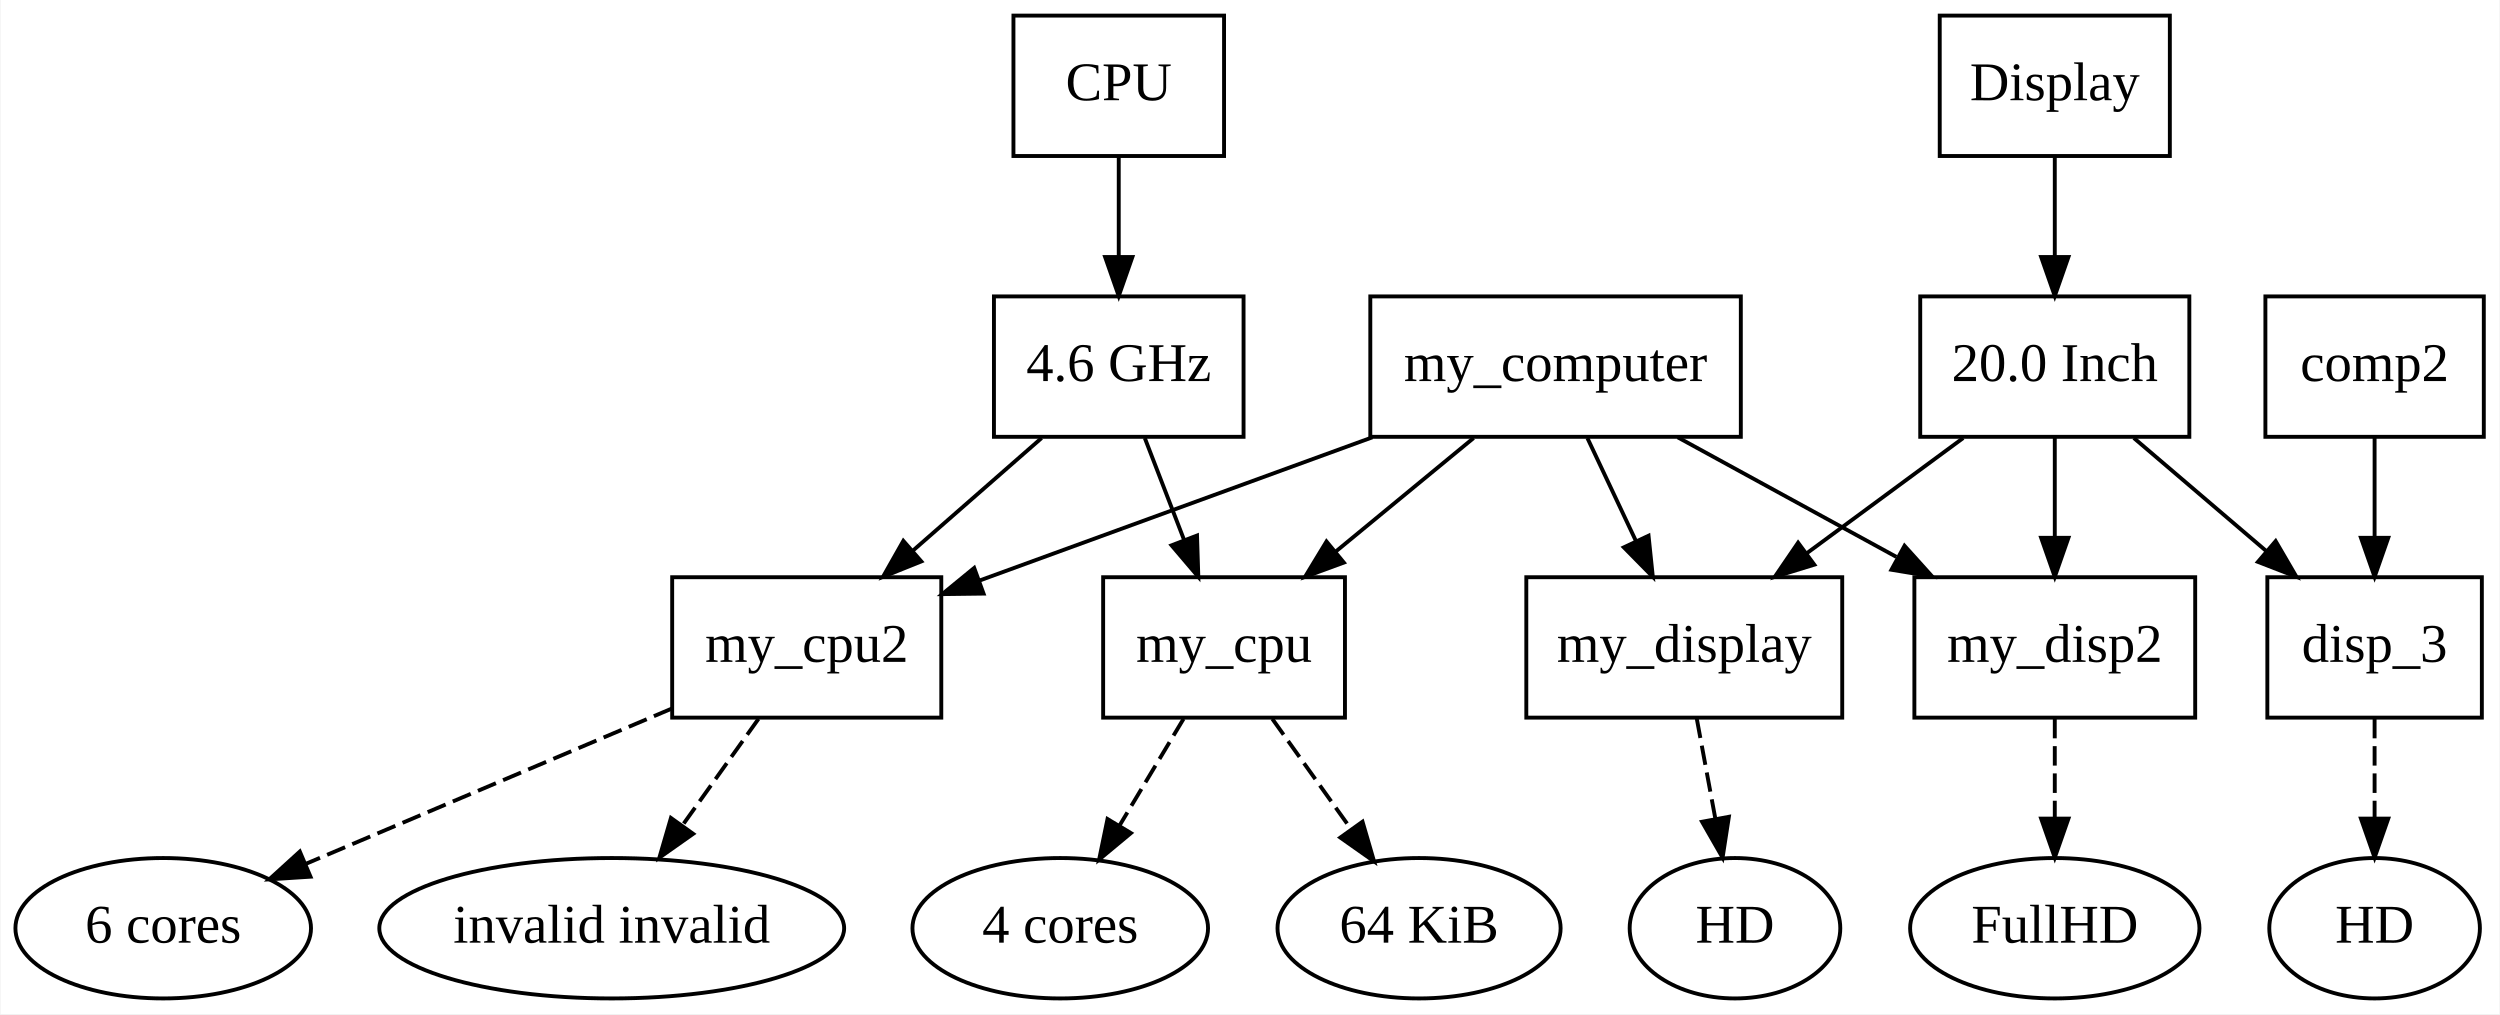
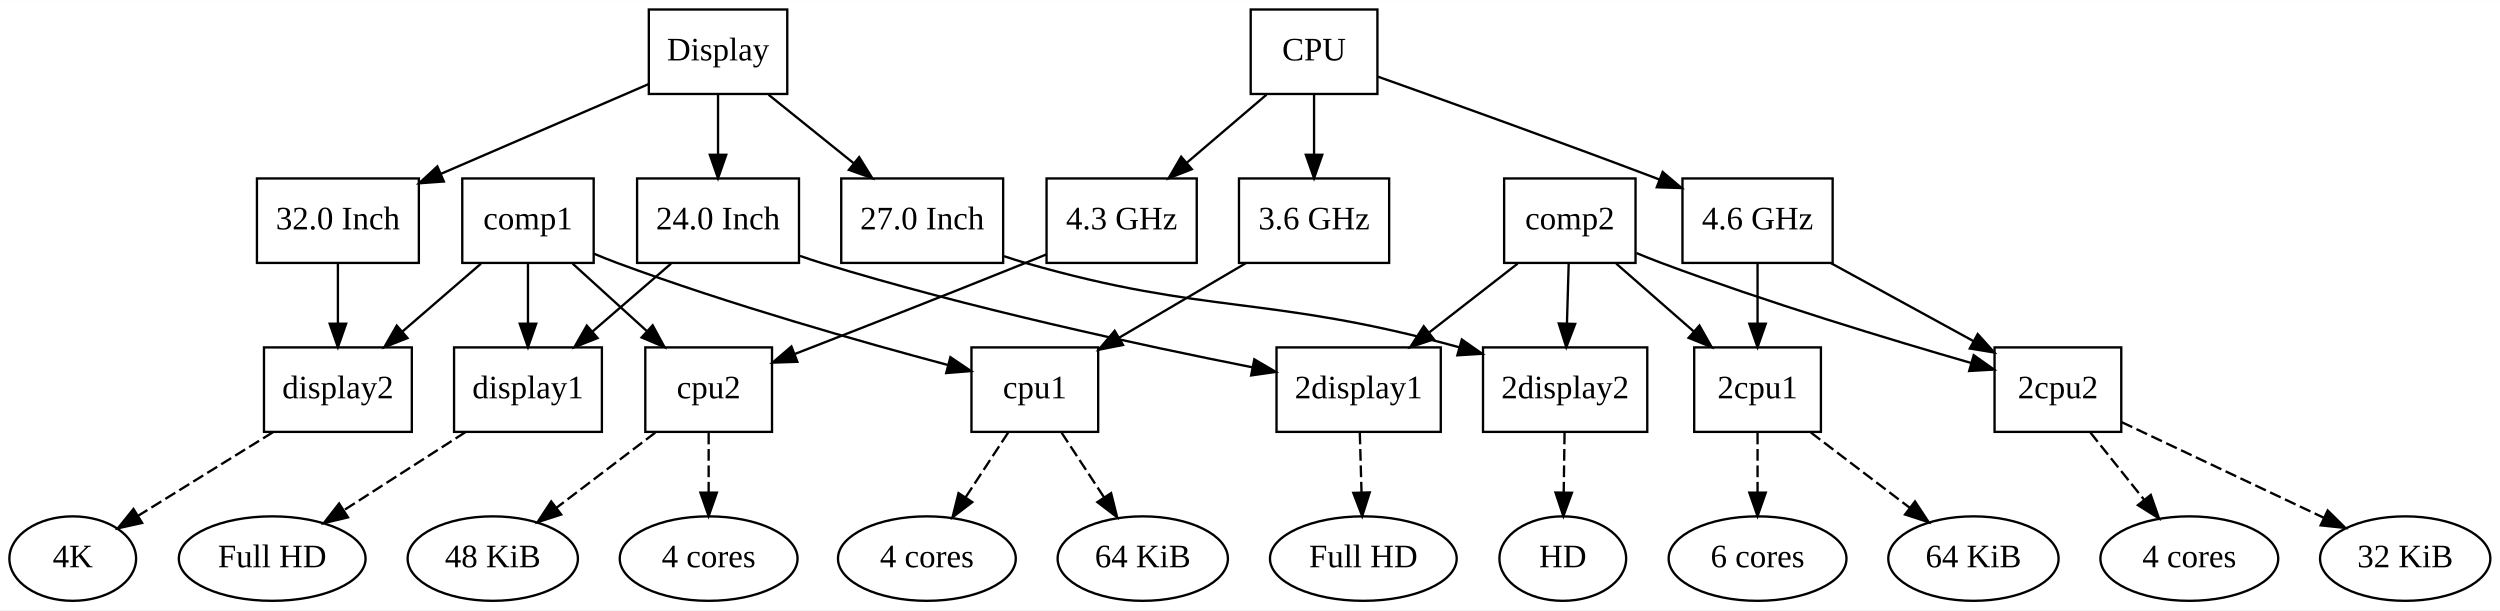
- <svg xmlns="http://www.w3.org/2000/svg" width="641pt" height="260pt" viewBox="0.00 0.00 640.70 260.00">
+ <svg xmlns="http://www.w3.org/2000/svg" width="1065pt" height="260pt" viewBox="0.00 0.00 1065.40 260.00">
  <g id="graph0" class="graph" transform="scale(1 1) rotate(0) translate(4 256)">
-     <polygon fill="white" stroke="none" points="-4,4 -4,-256 636.697,-256 636.697,4 -4,4" />
+     <polygon fill="white" stroke="transparent" points="-4,4 -4,-256 1061.4,-256 1061.4,4 -4,4" />
    <g id="node1" class="node">
-       <polygon fill="none" stroke="black" points="552.197,-252 493.197,-252 493.197,-216 552.197,-216 552.197,-252" />
-       <text text-anchor="middle" x="522.697" y="-230.3" font-family="Times New Roman,serif" font-size="14.00">Display</text>
+       <polygon fill="none" stroke="black" points="331.5,-252 272.5,-252 272.5,-216 331.5,-216 331.5,-252" />
+       <text text-anchor="middle" x="302" y="-230.3" font-family="Times New Roman,serif" font-size="14.00">Display</text>
    </g>
    <g id="node2" class="node">
-       <polygon fill="none" stroke="black" points="557.197,-180 488.197,-180 488.197,-144 557.197,-144 557.197,-180" />
-       <text text-anchor="middle" x="522.697" y="-158.3" font-family="Times New Roman,serif" font-size="14.00">20.0 Inch</text>
+       <polygon fill="none" stroke="black" points="174.5,-180 105.5,-180 105.5,-144 174.5,-144 174.5,-180" />
+       <text text-anchor="middle" x="140" y="-158.3" font-family="Times New Roman,serif" font-size="14.00">32.0 Inch</text>
    </g>
    <g id="edge1" class="edge">
-       <path fill="none" stroke="black" d="M522.697,-215.697C522.697,-207.983 522.697,-198.712 522.697,-190.112" />
-       <polygon fill="black" stroke="black" points="526.197,-190.104 522.697,-180.104 519.197,-190.104 526.197,-190.104" />
+       <path fill="none" stroke="black" d="M272.29,-220.16C247.5,-209.45 211.84,-194.04 183.78,-181.92" />
+       <polygon fill="black" stroke="black" points="185.15,-178.7 174.59,-177.94 182.38,-185.12 185.15,-178.7" />
+     </g>
+     <g id="node3" class="node">
+       <polygon fill="none" stroke="black" points="336.5,-180 267.5,-180 267.5,-144 336.5,-144 336.5,-180" />
+       <text text-anchor="middle" x="302" y="-158.3" font-family="Times New Roman,serif" font-size="14.00">24.0 Inch</text>
+     </g>
+     <g id="edge2" class="edge">
+       <path fill="none" stroke="black" d="M302,-215.7C302,-207.98 302,-198.71 302,-190.11" />
+       <polygon fill="black" stroke="black" points="305.5,-190.1 302,-180.1 298.5,-190.1 305.5,-190.1" />
+     </g>
+     <g id="node4" class="node">
+       <polygon fill="none" stroke="black" points="423.5,-180 354.5,-180 354.5,-144 423.5,-144 423.5,-180" />
+       <text text-anchor="middle" x="389" y="-158.3" font-family="Times New Roman,serif" font-size="14.00">27.0 Inch</text>
+     </g>
+     <g id="edge3" class="edge">
+       <path fill="none" stroke="black" d="M323.51,-215.7C334.46,-206.88 347.95,-196.03 359.82,-186.47" />
+       <polygon fill="black" stroke="black" points="362.14,-189.1 367.74,-180.1 357.76,-183.65 362.14,-189.1" />
+     </g>
+     <g id="node21" class="node">
+       <polygon fill="none" stroke="black" points="171.5,-108 108.5,-108 108.5,-72 171.5,-72 171.5,-108" />
+       <text text-anchor="middle" x="140" y="-86.3" font-family="Times New Roman,serif" font-size="14.00">display2</text>
+     </g>
+     <g id="edge19" class="edge">
+       <path fill="none" stroke="black" d="M140,-143.7C140,-135.98 140,-126.71 140,-118.11" />
+       <polygon fill="black" stroke="black" points="143.5,-118.1 140,-108.1 136.5,-118.1 143.5,-118.1" />
+     </g>
+     <g id="node22" class="node">
+       <polygon fill="none" stroke="black" points="252.5,-108 189.5,-108 189.5,-72 252.5,-72 252.5,-108" />
+       <text text-anchor="middle" x="221" y="-86.3" font-family="Times New Roman,serif" font-size="14.00">display1</text>
+     </g>
+     <g id="edge20" class="edge">
+       <path fill="none" stroke="black" d="M281.98,-143.7C271.87,-134.97 259.46,-124.24 248.48,-114.75" />
+       <polygon fill="black" stroke="black" points="250.65,-111.99 240.79,-108.1 246.07,-117.29 250.65,-111.99" />
+     </g>
+     <g id="node23" class="node">
+       <polygon fill="none" stroke="black" points="610,-108 540,-108 540,-72 610,-72 610,-108" />
+       <text text-anchor="middle" x="575" y="-86.3" font-family="Times New Roman,serif" font-size="14.00">2display1</text>
+     </g>
+     <g id="edge21" class="edge">
+       <path fill="none" stroke="black" d="M336.91,-147C339.96,-145.93 343.03,-144.91 346,-144 408.74,-124.73 483.04,-108.75 529.6,-99.54" />
+       <polygon fill="black" stroke="black" points="530.53,-102.92 539.67,-97.56 529.19,-96.05 530.53,-102.92" />
+     </g>
+     <g id="node24" class="node">
+       <polygon fill="none" stroke="black" points="698,-108 628,-108 628,-72 698,-72 698,-108" />
+       <text text-anchor="middle" x="663" y="-86.3" font-family="Times New Roman,serif" font-size="14.00">2display2</text>
+     </g>
+     <g id="edge22" class="edge">
+       <path fill="none" stroke="black" d="M423.87,-146.88C426.94,-145.84 430.01,-144.86 433,-144 510.92,-121.6 536.21,-130.53 617.94,-108.03" />
+       <polygon fill="black" stroke="black" points="618.97,-111.37 627.64,-105.28 617.07,-104.63 618.97,-111.37" />
+     </g>
+     <g id="node5" class="node">
+       <polygon fill="none" stroke="black" points="583,-252 529,-252 529,-216 583,-216 583,-252" />
+       <text text-anchor="middle" x="556" y="-230.3" font-family="Times New Roman,serif" font-size="14.00">CPU</text>
+     </g>
+     <g id="node6" class="node">
+       <polygon fill="none" stroke="black" points="777,-180 713,-180 713,-144 777,-144 777,-180" />
+       <text text-anchor="middle" x="745" y="-158.3" font-family="Times New Roman,serif" font-size="14.00">4.6 GHz</text>
+     </g>
+     <g id="edge4" class="edge">
+       <path fill="none" stroke="black" d="M583.26,-223.36C612.65,-212.91 660.77,-195.63 702,-180 702.43,-179.84 702.87,-179.67 703.3,-179.51" />
+       <polygon fill="black" stroke="black" points="704.56,-182.77 712.64,-175.91 702.05,-176.24 704.56,-182.77" />
+     </g>
+     <g id="node7" class="node">
+       <polygon fill="none" stroke="black" points="588,-180 524,-180 524,-144 588,-144 588,-180" />
+       <text text-anchor="middle" x="556" y="-158.3" font-family="Times New Roman,serif" font-size="14.00">3.6 GHz</text>
+     </g>
+     <g id="edge5" class="edge">
+       <path fill="none" stroke="black" d="M556,-215.7C556,-207.98 556,-198.71 556,-190.11" />
+       <polygon fill="black" stroke="black" points="559.5,-190.1 556,-180.1 552.5,-190.1 559.5,-190.1" />
+     </g>
+     <g id="node8" class="node">
+       <polygon fill="none" stroke="black" points="506,-180 442,-180 442,-144 506,-144 506,-180" />
+       <text text-anchor="middle" x="474" y="-158.3" font-family="Times New Roman,serif" font-size="14.00">4.3 GHz</text>
+     </g>
+     <g id="edge6" class="edge">
+       <path fill="none" stroke="black" d="M535.73,-215.7C525.5,-206.97 512.94,-196.24 501.82,-186.75" />
+       <polygon fill="black" stroke="black" points="503.91,-183.94 494.04,-180.1 499.37,-189.26 503.91,-183.94" />
+     </g>
+     <g id="node9" class="node">
+       <polygon fill="none" stroke="black" points="772,-108 718,-108 718,-72 772,-72 772,-108" />
+       <text text-anchor="middle" x="745" y="-86.3" font-family="Times New Roman,serif" font-size="14.00">2cpu1</text>
+     </g>
+     <g id="edge7" class="edge">
+       <path fill="none" stroke="black" d="M745,-143.7C745,-135.98 745,-126.71 745,-118.11" />
+       <polygon fill="black" stroke="black" points="748.5,-118.1 745,-108.1 741.5,-118.1 748.5,-118.1" />
+     </g>
+     <g id="node10" class="node">
+       <polygon fill="none" stroke="black" points="900,-108 846,-108 846,-72 900,-72 900,-108" />
+       <text text-anchor="middle" x="873" y="-86.3" font-family="Times New Roman,serif" font-size="14.00">2cpu2</text>
+     </g>
+     <g id="edge8" class="edge">
+       <path fill="none" stroke="black" d="M776.31,-143.88C794.63,-133.86 817.83,-121.17 836.92,-110.73" />
+       <polygon fill="black" stroke="black" points="838.82,-113.68 845.91,-105.81 835.46,-107.54 838.82,-113.68" />
    </g>
    <g id="node11" class="node">
-       <polygon fill="none" stroke="black" points="558.697,-108 486.697,-108 486.697,-72 558.697,-72 558.697,-108" />
-       <text text-anchor="middle" x="522.697" y="-86.3" font-family="Times New Roman,serif" font-size="14.00">my_disp2</text>
+       <polygon fill="none" stroke="black" points="464,-108 410,-108 410,-72 464,-72 464,-108" />
+       <text text-anchor="middle" x="437" y="-86.3" font-family="Times New Roman,serif" font-size="14.00">cpu1</text>
    </g>
    <g id="edge9" class="edge">
-       <path fill="none" stroke="black" d="M522.697,-143.697C522.697,-135.983 522.697,-126.712 522.697,-118.112" />
-       <polygon fill="black" stroke="black" points="526.197,-118.104 522.697,-108.104 519.197,-118.104 526.197,-118.104" />
+       <path fill="none" stroke="black" d="M526.89,-143.88C510.6,-134.29 490.16,-122.27 472.88,-112.11" />
+       <polygon fill="black" stroke="black" points="474.57,-109.04 464.18,-106.99 471.02,-115.07 474.57,-109.04" />
    </g>
    <g id="node12" class="node">
-       <polygon fill="none" stroke="black" points="468.197,-108 387.197,-108 387.197,-72 468.197,-72 468.197,-108" />
-       <text text-anchor="middle" x="427.697" y="-86.3" font-family="Times New Roman,serif" font-size="14.00">my_display</text>
+       <polygon fill="none" stroke="black" points="325,-108 271,-108 271,-72 325,-72 325,-108" />
+       <text text-anchor="middle" x="298" y="-86.3" font-family="Times New Roman,serif" font-size="14.00">cpu2</text>
    </g>
    <g id="edge10" class="edge">
-       <path fill="none" stroke="black" d="M499.214,-143.697C487.134,-134.796 472.242,-123.823 459.181,-114.199" />
-       <polygon fill="black" stroke="black" points="461.036,-111.219 450.91,-108.104 456.884,-116.854 461.036,-111.219" />
+       <path fill="none" stroke="black" d="M441.79,-147.58C438.82,-146.36 435.86,-145.15 433,-144 399.83,-130.61 361.9,-115.76 334.71,-105.2" />
+       <polygon fill="black" stroke="black" points="335.8,-101.86 325.21,-101.51 333.27,-108.39 335.8,-101.86" />
+     </g>
+     <g id="node15" class="node">
+       <ellipse fill="none" stroke="black" cx="745" cy="-18" rx="37.89" ry="18" />
+       <text text-anchor="middle" x="745" y="-14.3" font-family="Times New Roman,serif" font-size="14.00">6 cores</text>
+     </g>
+     <g id="edge14" class="edge">
+       <path fill="none" stroke="black" stroke-dasharray="5,2" d="M745,-71.7C745,-63.98 745,-54.71 745,-46.11" />
+       <polygon fill="black" stroke="black" points="748.5,-46.1 745,-36.1 741.5,-46.1 748.5,-46.1" />
+     </g>
+     <g id="node16" class="node">
+       <ellipse fill="none" stroke="black" cx="837" cy="-18" rx="36.29" ry="18" />
+       <text text-anchor="middle" x="837" y="-14.3" font-family="Times New Roman,serif" font-size="14.00">64 KiB</text>
+     </g>
+     <g id="edge13" class="edge">
+       <path fill="none" stroke="black" stroke-dasharray="5,2" d="M767.74,-71.7C780.52,-61.97 796.55,-49.78 809.97,-39.57" />
+       <polygon fill="black" stroke="black" points="812.09,-42.35 817.93,-33.51 807.85,-36.78 812.09,-42.35" />
+     </g>
+     <g id="node19" class="node">
+       <ellipse fill="none" stroke="black" cx="929" cy="-18" rx="37.89" ry="18" />
+       <text text-anchor="middle" x="929" y="-14.3" font-family="Times New Roman,serif" font-size="14.00">4 cores</text>
+     </g>
+     <g id="edge18" class="edge">
+       <path fill="none" stroke="black" stroke-dasharray="5,2" d="M886.84,-71.7C893.76,-63.05 902.23,-52.46 909.77,-43.04" />
+       <polygon fill="black" stroke="black" points="912.57,-45.14 916.08,-35.14 907.1,-40.77 912.57,-45.14" />
+     </g>
+     <g id="node20" class="node">
+       <ellipse fill="none" stroke="black" cx="1021" cy="-18" rx="36.29" ry="18" />
+       <text text-anchor="middle" x="1021" y="-14.3" font-family="Times New Roman,serif" font-size="14.00">32 KiB</text>
+     </g>
+     <g id="edge17" class="edge">
+       <path fill="none" stroke="black" stroke-dasharray="5,2" d="M900.15,-76.16C924.37,-64.7 959.99,-47.86 986.28,-35.42" />
+       <polygon fill="black" stroke="black" points="987.97,-38.5 995.51,-31.06 984.97,-32.17 987.97,-38.5" />
+     </g>
+     <g id="node17" class="node">
+       <ellipse fill="none" stroke="black" cx="391" cy="-18" rx="37.89" ry="18" />
+       <text text-anchor="middle" x="391" y="-14.3" font-family="Times New Roman,serif" font-size="14.00">4 cores</text>
+     </g>
+     <g id="edge16" class="edge">
+       <path fill="none" stroke="black" stroke-dasharray="5,2" d="M425.63,-71.7C420.15,-63.35 413.46,-53.18 407.44,-44.02" />
+       <polygon fill="black" stroke="black" points="410.34,-42.06 401.92,-35.62 404.49,-45.9 410.34,-42.06" />
+     </g>
+     <g id="node18" class="node">
+       <ellipse fill="none" stroke="black" cx="483" cy="-18" rx="36.29" ry="18" />
+       <text text-anchor="middle" x="483" y="-14.3" font-family="Times New Roman,serif" font-size="14.00">64 KiB</text>
+     </g>
+     <g id="edge15" class="edge">
+       <path fill="none" stroke="black" stroke-dasharray="5,2" d="M448.37,-71.7C453.85,-63.35 460.54,-53.18 466.56,-44.02" />
+       <polygon fill="black" stroke="black" points="469.51,-45.9 472.08,-35.62 463.66,-42.06 469.51,-45.9" />
    </g>
    <g id="node13" class="node">
-       <polygon fill="none" stroke="black" points="632.197,-108 577.197,-108 577.197,-72 632.197,-72 632.197,-108" />
-       <text text-anchor="middle" x="604.697" y="-86.3" font-family="Times New Roman,serif" font-size="14.00">disp_3</text>
+       <ellipse fill="none" stroke="black" cx="298" cy="-18" rx="37.89" ry="18" />
+       <text text-anchor="middle" x="298" y="-14.3" font-family="Times New Roman,serif" font-size="14.00">4 cores</text>
+     </g>
+     <g id="edge12" class="edge">
+       <path fill="none" stroke="black" stroke-dasharray="5,2" d="M298,-71.7C298,-63.98 298,-54.71 298,-46.11" />
+       <polygon fill="black" stroke="black" points="301.5,-46.1 298,-36.1 294.5,-46.1 301.5,-46.1" />
+     </g>
+     <g id="node14" class="node">
+       <ellipse fill="none" stroke="black" cx="206" cy="-18" rx="36.29" ry="18" />
+       <text text-anchor="middle" x="206" y="-14.3" font-family="Times New Roman,serif" font-size="14.00">48 KiB</text>
    </g>
    <g id="edge11" class="edge">
-       <path fill="none" stroke="black" d="M542.966,-143.697C553.194,-134.965 565.758,-124.24 576.875,-114.75" />
-       <polygon fill="black" stroke="black" points="579.327,-117.259 584.66,-108.104 574.782,-111.935 579.327,-117.259" />
-     </g>
-     <g id="node3" class="node">
-       <polygon fill="none" stroke="black" points="309.697,-252 255.697,-252 255.697,-216 309.697,-216 309.697,-252" />
-       <text text-anchor="middle" x="282.697" y="-230.3" font-family="Times New Roman,serif" font-size="14.00">CPU</text>
-     </g>
-     <g id="node4" class="node">
-       <polygon fill="none" stroke="black" points="314.697,-180 250.697,-180 250.697,-144 314.697,-144 314.697,-180" />
-       <text text-anchor="middle" x="282.697" y="-158.3" font-family="Times New Roman,serif" font-size="14.00">4.6 GHz</text>
-     </g>
-     <g id="edge2" class="edge">
-       <path fill="none" stroke="black" d="M282.697,-215.697C282.697,-207.983 282.697,-198.712 282.697,-190.112" />
-       <polygon fill="black" stroke="black" points="286.197,-190.104 282.697,-180.104 279.197,-190.104 286.197,-190.104" />
-     </g>
-     <g id="node5" class="node">
-       <polygon fill="none" stroke="black" points="237.197,-108 168.197,-108 168.197,-72 237.197,-72 237.197,-108" />
-       <text text-anchor="middle" x="202.697" y="-86.3" font-family="Times New Roman,serif" font-size="14.00">my_cpu2</text>
-     </g>
-     <g id="edge3" class="edge">
-       <path fill="none" stroke="black" d="M262.921,-143.697C252.943,-134.965 240.686,-124.24 229.84,-114.75" />
-       <polygon fill="black" stroke="black" points="232.075,-112.055 222.244,-108.104 227.465,-117.323 232.075,-112.055" />
-     </g>
-     <g id="node6" class="node">
-       <polygon fill="none" stroke="black" points="340.697,-108 278.697,-108 278.697,-72 340.697,-72 340.697,-108" />
-       <text text-anchor="middle" x="309.697" y="-86.3" font-family="Times New Roman,serif" font-size="14.00">my_cpu</text>
-     </g>
-     <g id="edge4" class="edge">
-       <path fill="none" stroke="black" d="M289.371,-143.697C292.412,-135.813 296.079,-126.304 299.457,-117.546" />
-       <polygon fill="black" stroke="black" points="302.766,-118.694 303.099,-108.104 296.235,-116.175 302.766,-118.694" />
-     </g>
-     <g id="node7" class="node">
-       <ellipse fill="none" stroke="black" cx="37.697" cy="-18" rx="37.894" ry="18" />
-       <text text-anchor="middle" x="37.697" y="-14.3" font-family="Times New Roman,serif" font-size="14.00">6 cores</text>
-     </g>
-     <g id="edge6" class="edge">
-       <path fill="none" stroke="black" stroke-dasharray="5,2" d="M168.107,-74.326C140.634,-62.67 102.314,-46.413 74.323,-34.538" />
-       <polygon fill="black" stroke="black" points="75.46,-31.219 64.887,-30.535 72.726,-37.663 75.46,-31.219" />
-     </g>
-     <g id="node8" class="node">
-       <ellipse fill="none" stroke="black" cx="152.697" cy="-18" rx="59.59" ry="18" />
-       <text text-anchor="middle" x="152.697" y="-14.3" font-family="Times New Roman,serif" font-size="14.00">invalid invalid</text>
-     </g>
-     <g id="edge5" class="edge">
-       <path fill="none" stroke="black" stroke-dasharray="5,2" d="M190.337,-71.697C184.464,-63.474 177.328,-53.483 170.854,-44.421" />
-       <polygon fill="black" stroke="black" points="173.575,-42.207 164.914,-36.104 167.878,-46.276 173.575,-42.207" />
-     </g>
-     <g id="node9" class="node">
-       <ellipse fill="none" stroke="black" cx="267.697" cy="-18" rx="37.894" ry="18" />
-       <text text-anchor="middle" x="267.697" y="-14.3" font-family="Times New Roman,serif" font-size="14.00">4 cores</text>
-     </g>
-     <g id="edge8" class="edge">
-       <path fill="none" stroke="black" stroke-dasharray="5,2" d="M299.315,-71.697C294.359,-63.437 288.333,-53.394 282.876,-44.299" />
-       <polygon fill="black" stroke="black" points="285.816,-42.397 277.67,-35.622 279.814,-45.998 285.816,-42.397" />
-     </g>
-     <g id="node10" class="node">
-       <ellipse fill="none" stroke="black" cx="359.697" cy="-18" rx="36.294" ry="18" />
-       <text text-anchor="middle" x="359.697" y="-14.3" font-family="Times New Roman,serif" font-size="14.00">64 KiB</text>
-     </g>
-     <g id="edge7" class="edge">
-       <path fill="none" stroke="black" stroke-dasharray="5,2" d="M322.056,-71.697C328.167,-63.141 335.645,-52.672 342.322,-43.325" />
-       <polygon fill="black" stroke="black" points="345.2,-45.316 348.165,-35.145 339.504,-41.248 345.2,-45.316" />
-     </g>
-     <g id="node14" class="node">
-       <ellipse fill="none" stroke="black" cx="522.697" cy="-18" rx="37.093" ry="18" />
-       <text text-anchor="middle" x="522.697" y="-14.3" font-family="Times New Roman,serif" font-size="14.00">FullHD</text>
-     </g>
-     <g id="edge12" class="edge">
-       <path fill="none" stroke="black" stroke-dasharray="5,2" d="M522.697,-71.697C522.697,-63.983 522.697,-54.712 522.697,-46.112" />
-       <polygon fill="black" stroke="black" points="526.197,-46.104 522.697,-36.104 519.197,-46.104 526.197,-46.104" />
-     </g>
-     <g id="node15" class="node">
-       <ellipse fill="none" stroke="black" cx="440.697" cy="-18" rx="27" ry="18" />
-       <text text-anchor="middle" x="440.697" y="-14.3" font-family="Times New Roman,serif" font-size="14.00">HD</text>
-     </g>
-     <g id="edge13" class="edge">
-       <path fill="none" stroke="black" stroke-dasharray="5,2" d="M430.91,-71.697C432.343,-63.983 434.064,-54.712 435.661,-46.112" />
-       <polygon fill="black" stroke="black" points="439.135,-46.575 437.52,-36.104 432.253,-45.297 439.135,-46.575" />
-     </g>
-     <g id="node16" class="node">
-       <ellipse fill="none" stroke="black" cx="604.697" cy="-18" rx="27" ry="18" />
-       <text text-anchor="middle" x="604.697" y="-14.3" font-family="Times New Roman,serif" font-size="14.00">HD</text>
-     </g>
-     <g id="edge14" class="edge">
-       <path fill="none" stroke="black" stroke-dasharray="5,2" d="M604.697,-71.697C604.697,-63.983 604.697,-54.712 604.697,-46.112" />
-       <polygon fill="black" stroke="black" points="608.197,-46.104 604.697,-36.104 601.197,-46.104 608.197,-46.104" />
-     </g>
-     <g id="node17" class="node">
-       <polygon fill="none" stroke="black" points="442.197,-180 347.197,-180 347.197,-144 442.197,-144 442.197,-180" />
-       <text text-anchor="middle" x="394.697" y="-158.3" font-family="Times New Roman,serif" font-size="14.00">my_computer</text>
-     </g>
-     <g id="edge17" class="edge">
-       <path fill="none" stroke="black" d="M347.728,-143.876C316.974,-132.664 277.043,-118.105 246.868,-107.104" />
-       <polygon fill="black" stroke="black" points="248.032,-103.803 237.438,-103.666 245.634,-110.38 248.032,-103.803" />
-     </g>
-     <g id="edge18" class="edge">
-       <path fill="none" stroke="black" d="M373.685,-143.697C362.98,-134.881 349.807,-124.032 338.201,-114.474" />
-       <polygon fill="black" stroke="black" points="340.411,-111.76 330.466,-108.104 335.961,-117.163 340.411,-111.76" />
-     </g>
-     <g id="edge15" class="edge">
-       <path fill="none" stroke="black" d="M426.009,-143.876C442.9,-134.639 463.943,-123.131 482.081,-113.212" />
-       <polygon fill="black" stroke="black" points="484.17,-116.059 491.264,-108.19 480.811,-109.917 484.17,-116.059" />
-     </g>
-     <g id="edge16" class="edge">
-       <path fill="none" stroke="black" d="M402.854,-143.697C406.61,-135.728 411.15,-126.1 415.315,-117.264" />
-       <polygon fill="black" stroke="black" points="418.535,-118.642 419.633,-108.104 412.203,-115.657 418.535,-118.642" />
-     </g>
-     <g id="node18" class="node">
-       <polygon fill="none" stroke="black" points="632.697,-180 576.697,-180 576.697,-144 632.697,-144 632.697,-180" />
-       <text text-anchor="middle" x="604.697" y="-158.3" font-family="Times New Roman,serif" font-size="14.00">comp2</text>
-     </g>
-     <g id="edge19" class="edge">
-       <path fill="none" stroke="black" d="M604.697,-143.697C604.697,-135.983 604.697,-126.712 604.697,-118.112" />
-       <polygon fill="black" stroke="black" points="608.197,-118.104 604.697,-108.104 601.197,-118.104 608.197,-118.104" />
+       <path fill="none" stroke="black" stroke-dasharray="5,2" d="M275.26,-71.7C262.48,-61.97 246.45,-49.78 233.03,-39.57" />
+       <polygon fill="black" stroke="black" points="235.15,-36.78 225.07,-33.51 230.91,-42.35 235.15,-36.78" />
+     </g>
+     <g id="node28" class="node">
+       <ellipse fill="none" stroke="black" cx="27" cy="-18" rx="27" ry="18" />
+       <text text-anchor="middle" x="27" y="-14.3" font-family="Times New Roman,serif" font-size="14.00">4K</text>
+     </g>
+     <g id="edge26" class="edge">
+       <path fill="none" stroke="black" stroke-dasharray="5,2" d="M112.36,-71.88C94.89,-61.05 72.38,-47.11 54.87,-36.26" />
+       <polygon fill="black" stroke="black" points="56.56,-33.2 46.22,-30.9 52.88,-39.15 56.56,-33.2" />
+     </g>
+     <g id="node25" class="node">
+       <ellipse fill="none" stroke="black" cx="112" cy="-18" rx="39.79" ry="18" />
+       <text text-anchor="middle" x="112" y="-14.3" font-family="Times New Roman,serif" font-size="14.00">Full HD</text>
+     </g>
+     <g id="edge23" class="edge">
+       <path fill="none" stroke="black" stroke-dasharray="5,2" d="M194.34,-71.88C178.7,-61.84 158.89,-49.11 142.62,-38.66" />
+       <polygon fill="black" stroke="black" points="144.3,-35.58 133.99,-33.12 140.51,-41.47 144.3,-35.58" />
+     </g>
+     <g id="node26" class="node">
+       <ellipse fill="none" stroke="black" cx="577" cy="-18" rx="39.79" ry="18" />
+       <text text-anchor="middle" x="577" y="-14.3" font-family="Times New Roman,serif" font-size="14.00">Full HD</text>
+     </g>
+     <g id="edge24" class="edge">
+       <path fill="none" stroke="black" stroke-dasharray="5,2" d="M575.49,-71.7C575.71,-63.98 575.98,-54.71 576.23,-46.11" />
+       <polygon fill="black" stroke="black" points="579.72,-46.2 576.51,-36.1 572.73,-46 579.72,-46.2" />
+     </g>
+     <g id="node27" class="node">
+       <ellipse fill="none" stroke="black" cx="662" cy="-18" rx="27" ry="18" />
+       <text text-anchor="middle" x="662" y="-14.3" font-family="Times New Roman,serif" font-size="14.00">HD</text>
+     </g>
+     <g id="edge25" class="edge">
+       <path fill="none" stroke="black" stroke-dasharray="5,2" d="M662.75,-71.7C662.64,-63.98 662.51,-54.71 662.39,-46.11" />
+       <polygon fill="black" stroke="black" points="665.89,-46.05 662.24,-36.1 658.89,-46.15 665.89,-46.05" />
+     </g>
+     <g id="node29" class="node">
+       <polygon fill="none" stroke="black" points="693,-180 637,-180 637,-144 693,-144 693,-180" />
+       <text text-anchor="middle" x="665" y="-158.3" font-family="Times New Roman,serif" font-size="14.00">comp2</text>
+     </g>
+     <g id="edge29" class="edge">
+       <path fill="none" stroke="black" d="M684.78,-143.7C694.75,-134.97 707.01,-124.24 717.86,-114.75" />
+       <polygon fill="black" stroke="black" points="720.23,-117.32 725.45,-108.1 715.62,-112.06 720.23,-117.32" />
+     </g>
+     <g id="edge30" class="edge">
+       <path fill="none" stroke="black" d="M693.4,-148.2C696.94,-146.73 700.54,-145.29 704,-144 748.83,-127.25 801.62,-111.28 836.11,-101.33" />
+       <polygon fill="black" stroke="black" points="837.12,-104.68 845.77,-98.56 835.19,-97.95 837.12,-104.68" />
+     </g>
+     <g id="edge27" class="edge">
+       <path fill="none" stroke="black" d="M642.75,-143.7C631.42,-134.88 617.47,-124.03 605.18,-114.47" />
+       <polygon fill="black" stroke="black" points="607.03,-111.48 596.99,-108.1 602.74,-117.01 607.03,-111.48" />
+     </g>
+     <g id="edge28" class="edge">
+       <path fill="none" stroke="black" d="M664.51,-143.7C664.29,-135.98 664.02,-126.71 663.77,-118.11" />
+       <polygon fill="black" stroke="black" points="667.27,-118 663.49,-108.1 660.28,-118.2 667.27,-118" />
+     </g>
+     <g id="node30" class="node">
+       <polygon fill="none" stroke="black" points="249,-180 193,-180 193,-144 249,-144 249,-180" />
+       <text text-anchor="middle" x="221" y="-158.3" font-family="Times New Roman,serif" font-size="14.00">comp1</text>
+     </g>
+     <g id="edge34" class="edge">
+       <path fill="none" stroke="black" d="M249.05,-147.96C252.38,-146.56 255.75,-145.21 259,-144 306.95,-126.22 363.8,-110.13 400.12,-100.46" />
+       <polygon fill="black" stroke="black" points="401.02,-103.84 409.8,-97.91 399.24,-97.07 401.02,-103.84" />
+     </g>
+     <g id="edge33" class="edge">
+       <path fill="none" stroke="black" d="M240.03,-143.7C249.54,-135.05 261.21,-124.45 271.57,-115.03" />
+       <polygon fill="black" stroke="black" points="274.14,-117.42 279.19,-108.1 269.43,-112.24 274.14,-117.42" />
+     </g>
+     <g id="edge32" class="edge">
+       <path fill="none" stroke="black" d="M200.98,-143.7C190.87,-134.97 178.46,-124.24 167.48,-114.75" />
+       <polygon fill="black" stroke="black" points="169.65,-111.99 159.79,-108.1 165.07,-117.29 169.65,-111.99" />
+     </g>
+     <g id="edge31" class="edge">
+       <path fill="none" stroke="black" d="M221,-143.7C221,-135.98 221,-126.71 221,-118.11" />
+       <polygon fill="black" stroke="black" points="224.5,-118.1 221,-108.1 217.5,-118.1 224.5,-118.1" />
    </g>
  </g>
</svg>
